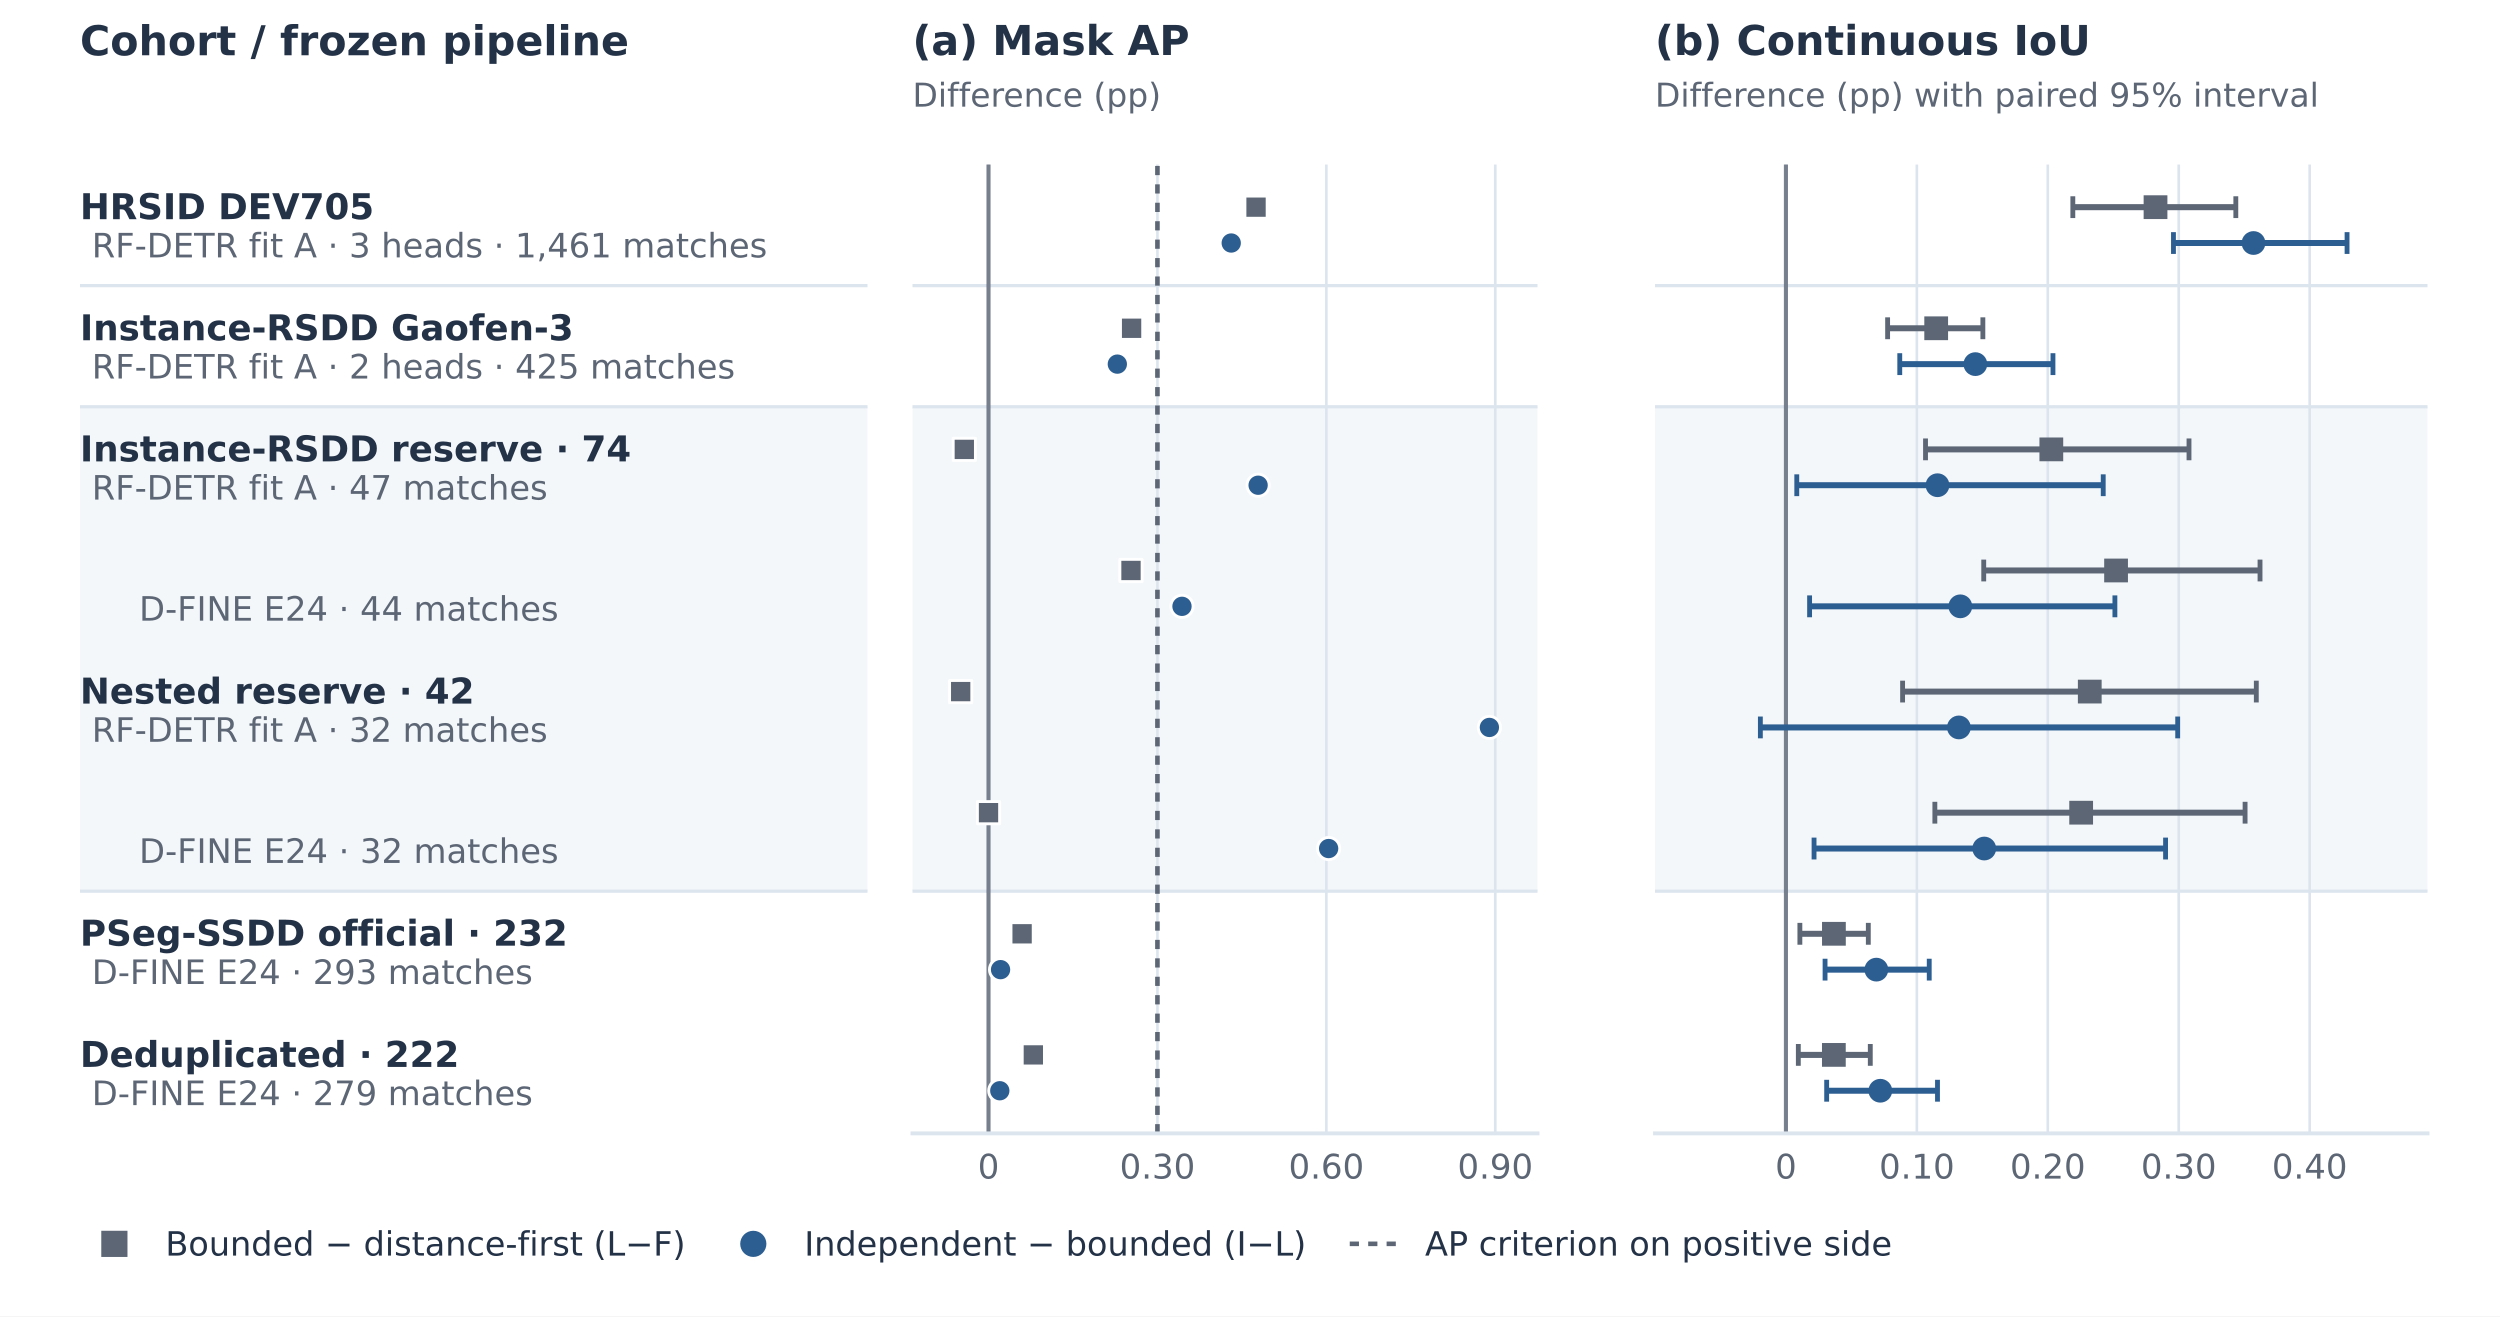
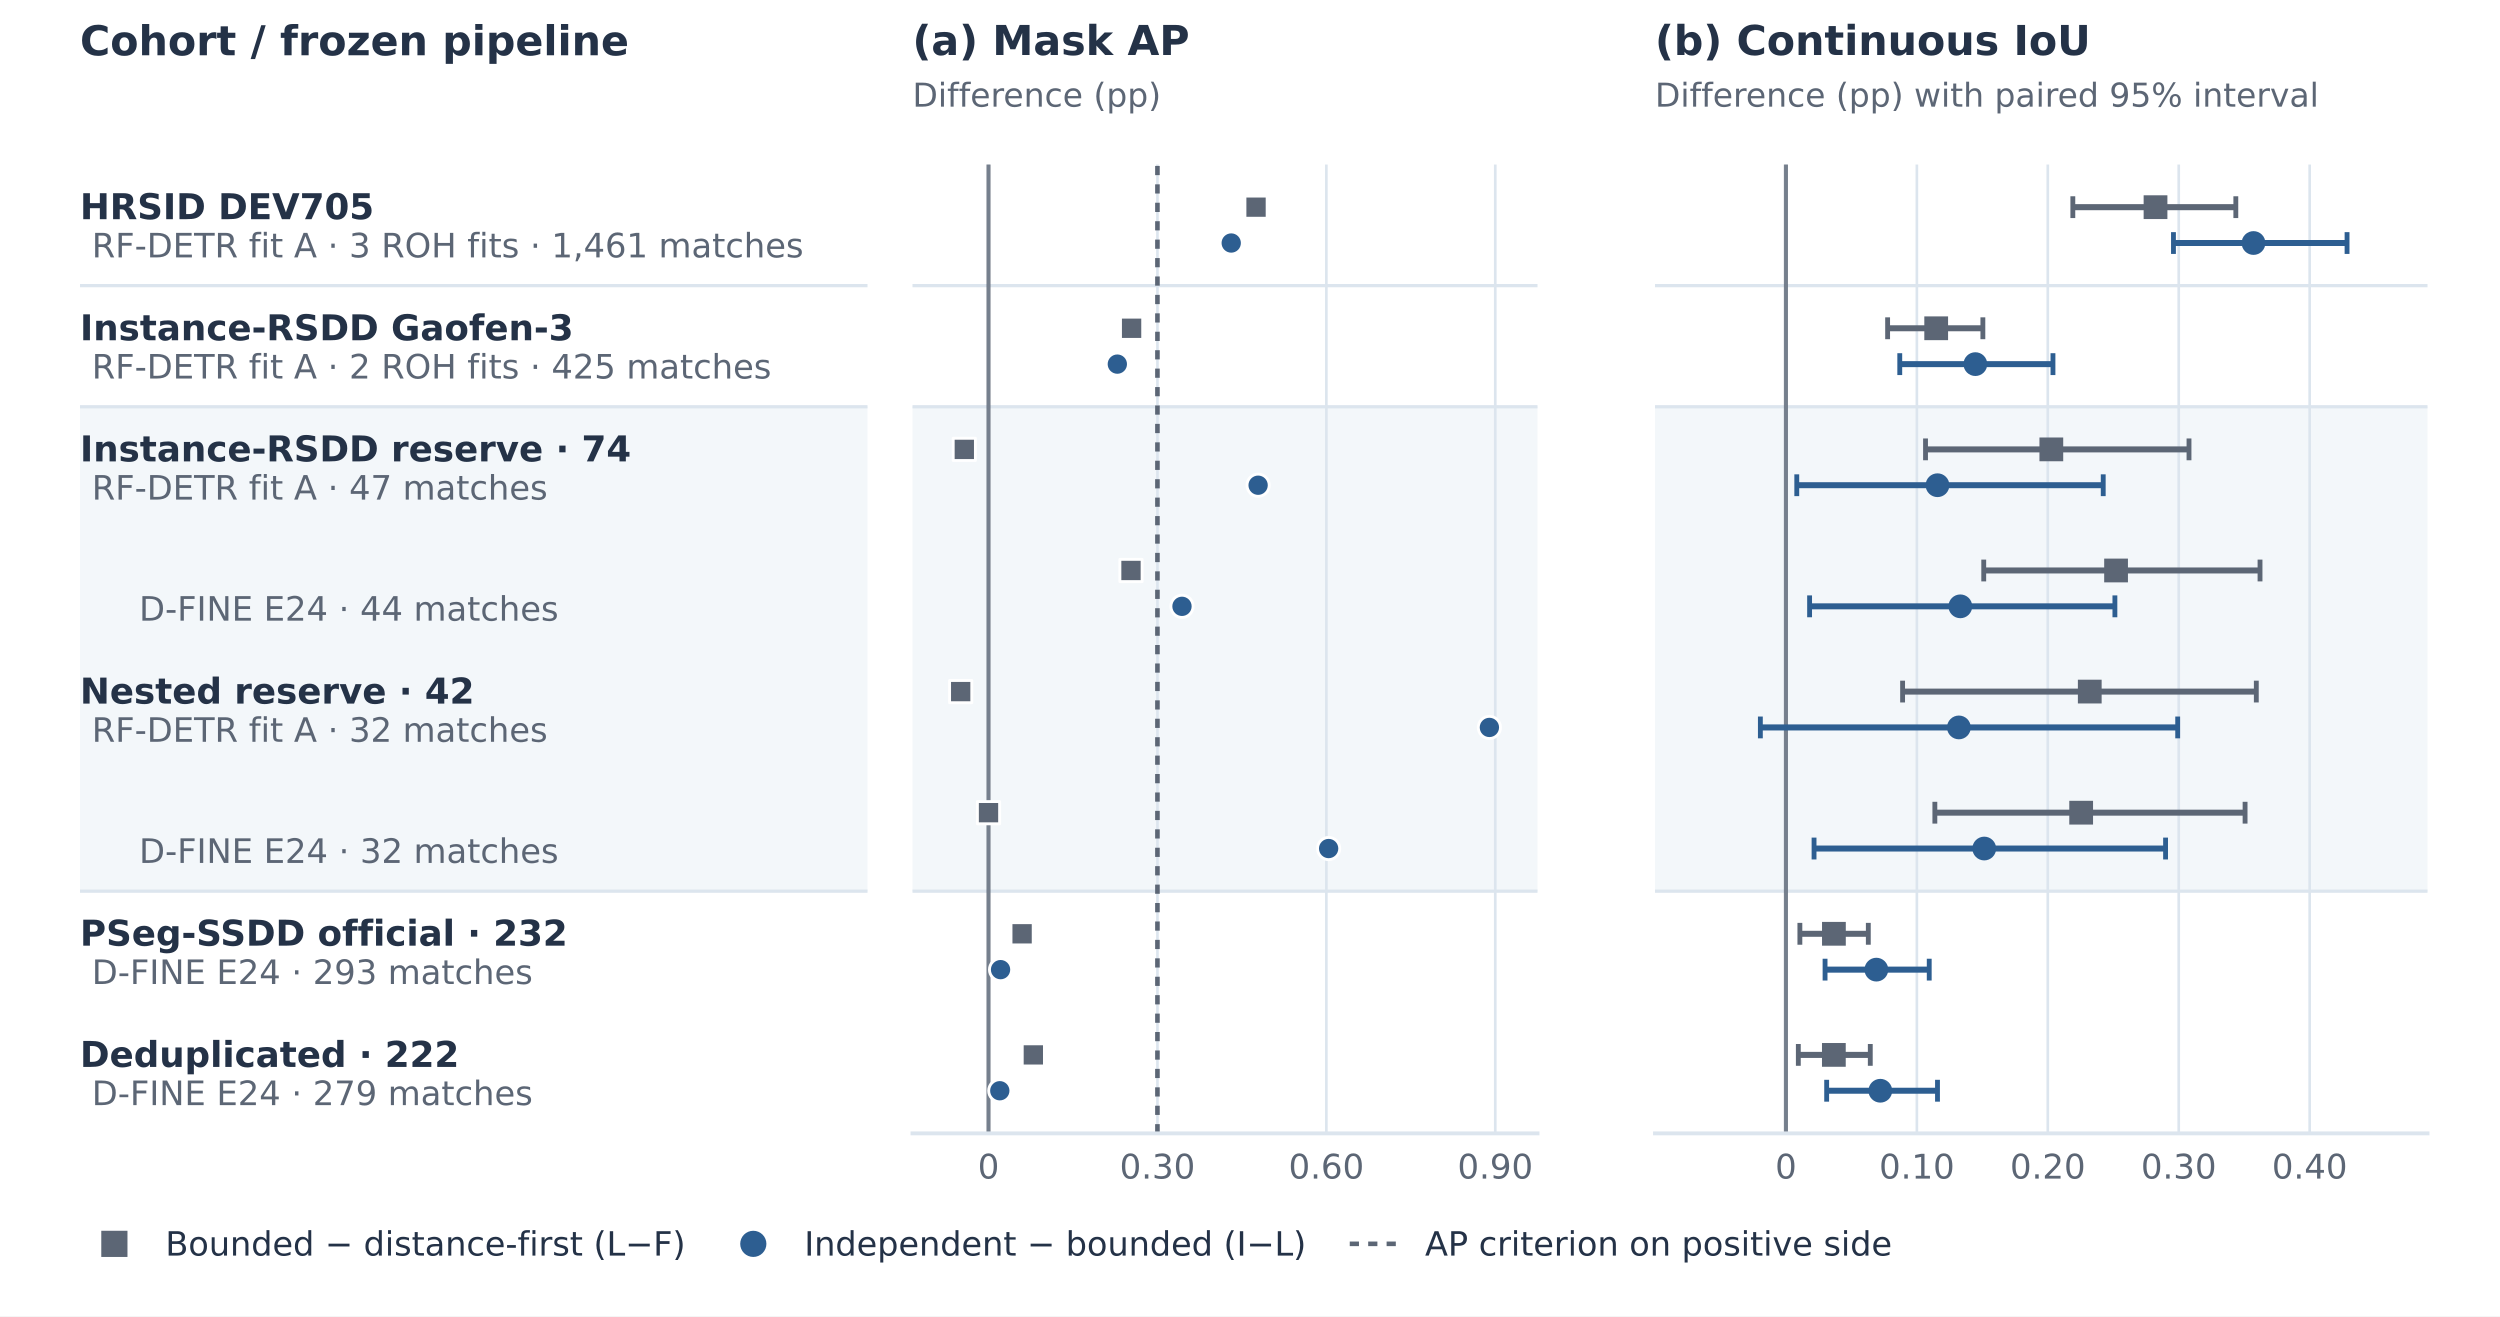
<svg xmlns="http://www.w3.org/2000/svg" xmlns:xlink="http://www.w3.org/1999/xlink" width="515.52pt" height="271.44pt" viewBox="0 0 515.52 271.44" version="1.1">
  <defs>
    <style type="text/css">*{stroke-linejoin: round; stroke-linecap: butt}</style>
  </defs>
  <g id="figure_1">
    <g id="patch_1">
      <path d="M 0 271.44  L 515.52 271.44  L 515.52 0  L 0 0  z " style="fill: #ffffff" />
    </g>
    <g id="axes_1">
      <g id="patch_2">
        <path d="M 16.497 83.875  L 178.885 83.875  L 178.885 183.765  L 16.497 183.765  z " clip-path="url(#p0306060836)" style="fill: #f3f7fa" />
      </g>
      <g id="line2d_1">
        <path d="M 16.497 58.902  L 178.885 58.902  " clip-path="url(#p0306060836)" style="fill: none; stroke: #dce5ee; stroke-width: 0.68; stroke-linecap: square" />
      </g>
      <g id="line2d_2">
        <path d="M 16.497 83.875  L 178.885 83.875  " clip-path="url(#p0306060836)" style="fill: none; stroke: #dce5ee; stroke-width: 0.68; stroke-linecap: square" />
      </g>
      <g id="line2d_3">
        <path d="M 16.497 183.765  L 178.885 183.765  " clip-path="url(#p0306060836)" style="fill: none; stroke: #dce5ee; stroke-width: 0.68; stroke-linecap: square" />
      </g>
      <g id="text_1">
        <text style="font-weight: 600; font-size: 7.35px; font-family: 'DejaVu Sans'; text-anchor: start; fill: #243247" x="16.497" y="45.198" transform="rotate(-0 16.49664 45.19796)">HRSID DEV705</text>
      </g>
      <g id="text_2">
-         <text style="font-size: 6.95px; font-family: 'DejaVu Sans'; text-anchor: start; fill: #5c6675" x="18.932" y="53.079" transform="rotate(-0 18.93247 53.07878)">RF-DETR fit A · 3 heads · 1,461 matches</text>
+         <text style="font-size: 6.95px; font-family: 'DejaVu Sans'; text-anchor: start; fill: #5c6675" x="18.932" y="53.079" transform="rotate(-0 18.93247 53.07878)">RF-DETR fit A · 3 ROH fits · 1,461 matches</text>
      </g>
      <g id="text_3">
        <text style="font-weight: 600; font-size: 7.35px; font-family: 'DejaVu Sans'; text-anchor: start; fill: #243247" x="16.497" y="70.17" transform="rotate(-0 16.49664 70.17044)">Instance-RSDD Gaofen-3</text>
      </g>
      <g id="text_4">
-         <text style="font-size: 6.95px; font-family: 'DejaVu Sans'; text-anchor: start; fill: #5c6675" x="18.932" y="78.051" transform="rotate(-0 18.93247 78.05126)">RF-DETR fit A · 2 heads · 425 matches</text>
+         <text style="font-size: 6.95px; font-family: 'DejaVu Sans'; text-anchor: start; fill: #5c6675" x="18.932" y="78.051" transform="rotate(-0 18.93247 78.05126)">RF-DETR fit A · 2 ROH fits · 425 matches</text>
      </g>
      <g id="text_5">
        <text style="font-weight: 600; font-size: 7.35px; font-family: 'DejaVu Sans'; text-anchor: start; fill: #243247" x="16.497" y="95.143" transform="rotate(-0 16.49664 95.14292)">Instance-RSDD reserve · 74</text>
      </g>
      <g id="text_6">
        <text style="font-size: 6.95px; font-family: 'DejaVu Sans'; text-anchor: start; fill: #5c6675" x="18.932" y="103.024" transform="rotate(-0 18.93247 103.0237)">RF-DETR fit A · 47 matches</text>
      </g>
      <g id="text_7">
        <text style="font-size: 6.95px; font-family: 'DejaVu Sans'; text-anchor: start; fill: #5c6675" x="28.676" y="127.996" transform="rotate(-0 28.6758 127.9962)">D-FINE E24 · 44 matches</text>
      </g>
      <g id="text_8">
        <text style="font-weight: 600; font-size: 7.35px; font-family: 'DejaVu Sans'; text-anchor: start; fill: #243247" x="16.497" y="145.088" transform="rotate(-0 16.49664 145.0879)">  Nested reserve · 42</text>
      </g>
      <g id="text_9">
        <text style="font-size: 6.95px; font-family: 'DejaVu Sans'; text-anchor: start; fill: #5c6675" x="18.932" y="152.969" transform="rotate(-0 18.93247 152.9687)">RF-DETR fit A · 32 matches</text>
      </g>
      <g id="text_10">
        <text style="font-size: 6.95px; font-family: 'DejaVu Sans'; text-anchor: start; fill: #5c6675" x="28.676" y="177.941" transform="rotate(-0 28.6758 177.9412)">D-FINE E24 · 32 matches</text>
      </g>
      <g id="text_11">
        <text style="font-weight: 600; font-size: 7.35px; font-family: 'DejaVu Sans'; text-anchor: start; fill: #243247" x="16.497" y="195.004" transform="rotate(-0 16.49664 195.0041)">PSeg-SSDD official · 232</text>
      </g>
      <g id="text_12">
        <text style="font-size: 6.95px; font-family: 'DejaVu Sans'; text-anchor: start; fill: #5c6675" x="18.932" y="202.914" transform="rotate(-0 18.93247 202.9137)">D-FINE E24 · 293 matches</text>
      </g>
      <g id="text_13">
        <text style="font-weight: 600; font-size: 7.35px; font-family: 'DejaVu Sans'; text-anchor: start; fill: #243247" x="16.497" y="220.005" transform="rotate(-0 16.49664 220.0053)">  Deduplicated · 222</text>
      </g>
      <g id="text_14">
        <text style="font-size: 6.95px; font-family: 'DejaVu Sans'; text-anchor: start; fill: #5c6675" x="18.932" y="227.886" transform="rotate(-0 18.93247 227.8861)">D-FINE E24 · 279 matches</text>
      </g>
    </g>
    <g id="axes_2">
      <g id="patch_3">
        <path d="M 188.165 233.71  L 317.045 233.71  L 317.045 33.93  L 188.165 33.93  z " style="fill: #ffffff" />
      </g>
      <g id="patch_4">
        <path d="M 188.165 83.875  L 317.045 83.875  L 317.045 183.765  L 188.165 183.765  z " clip-path="url(#pb76bd6dff9)" style="fill: #f3f7fa" />
      </g>
      <g id="matplotlib.axis_1">
        <g id="xtick_1">
          <g id="line2d_4">
            <path d="M 203.839 233.71  L 203.839 33.93  " clip-path="url(#pb76bd6dff9)" style="fill: none; stroke: #dce5ee; stroke-width: 0.55; stroke-linecap: square" />
          </g>
          <g id="line2d_5" />
          <g id="text_15">
            <text style="font-size: 7px; font-family: 'DejaVu Sans'; text-anchor: middle; fill: #5c6675" x="203.839" y="243.029" transform="rotate(-0 203.8394 243.0287)">0</text>
          </g>
        </g>
        <g id="xtick_2">
          <g id="line2d_6">
            <path d="M 238.672 233.71  L 238.672 33.93  " clip-path="url(#pb76bd6dff9)" style="fill: none; stroke: #dce5ee; stroke-width: 0.55; stroke-linecap: square" />
          </g>
          <g id="line2d_7" />
          <g id="text_16">
            <text style="font-size: 7px; font-family: 'DejaVu Sans'; text-anchor: middle; fill: #5c6675" x="238.672" y="243.029" transform="rotate(-0 238.6718 243.0287)">0.30</text>
          </g>
        </g>
        <g id="xtick_3">
          <g id="line2d_8">
            <path d="M 273.504 233.71  L 273.504 33.93  " clip-path="url(#pb76bd6dff9)" style="fill: none; stroke: #dce5ee; stroke-width: 0.55; stroke-linecap: square" />
          </g>
          <g id="line2d_9" />
          <g id="text_17">
            <text style="font-size: 7px; font-family: 'DejaVu Sans'; text-anchor: middle; fill: #5c6675" x="273.504" y="243.029" transform="rotate(-0 273.5043 243.0287)">0.60</text>
          </g>
        </g>
        <g id="xtick_4">
          <g id="line2d_10">
            <path d="M 308.337 233.71  L 308.337 33.93  " clip-path="url(#pb76bd6dff9)" style="fill: none; stroke: #dce5ee; stroke-width: 0.55; stroke-linecap: square" />
          </g>
          <g id="line2d_11" />
          <g id="text_18">
            <text style="font-size: 7px; font-family: 'DejaVu Sans'; text-anchor: middle; fill: #5c6675" x="308.337" y="243.029" transform="rotate(-0 308.3367 243.0287)">0.90</text>
          </g>
        </g>
      </g>
      <g id="matplotlib.axis_2" />
      <g id="line2d_12">
        <path d="M 188.165 58.902  L 317.045 58.902  " clip-path="url(#pb76bd6dff9)" style="fill: none; stroke: #dce5ee; stroke-width: 0.68; stroke-linecap: square" />
      </g>
      <g id="line2d_13">
        <path d="M 188.165 83.875  L 317.045 83.875  " clip-path="url(#pb76bd6dff9)" style="fill: none; stroke: #dce5ee; stroke-width: 0.68; stroke-linecap: square" />
      </g>
      <g id="line2d_14">
        <path d="M 188.165 183.765  L 317.045 183.765  " clip-path="url(#pb76bd6dff9)" style="fill: none; stroke: #dce5ee; stroke-width: 0.68; stroke-linecap: square" />
      </g>
      <g id="line2d_15">
        <path d="M 203.839 233.71  L 203.839 33.93  " clip-path="url(#pb76bd6dff9)" style="fill: none; stroke: #5c6675; stroke-opacity: 0.8; stroke-width: 0.85; stroke-linecap: square" />
      </g>
      <g id="line2d_16">
        <path d="M 238.672 233.71  L 238.672 33.93  " clip-path="url(#pb76bd6dff9)" style="fill: none; stroke-dasharray: 1.9,1.9; stroke-dashoffset: 0; stroke: #5c6675; stroke-width: 0.95" />
      </g>
      <g id="patch_5">
        <path d="M 188.165 233.71  L 317.045 233.71  " style="fill: none; stroke: #dce5ee; stroke-width: 0.8; stroke-linejoin: miter; stroke-linecap: square" />
      </g>
      <g id="PathCollection_1">
        <defs>
          <path id="mf4a076ec88" d="M -2.291 2.291  L 2.291 2.291  L 2.291 -2.291  L -2.291 -2.291  z " style="stroke: #ffffff; stroke-width: 0.6" />
        </defs>
        <g clip-path="url(#pb76bd6dff9)">
          <use xlink:href="#mf4a076ec88" x="259.006" y="42.72" style="fill: #5c6675; stroke: #ffffff; stroke-width: 0.6" />
        </g>
      </g>
      <g id="PathCollection_2">
        <defs>
          <path id="m13308e7e6f" d="M 0 2.291  C 0.608 2.291 1.191 2.05 1.62 1.62  C 2.05 1.191 2.291 0.608 2.291 0  C 2.291 -0.608 2.05 -1.191 1.62 -1.62  C 1.191 -2.05 0.608 -2.291 0 -2.291  C -0.608 -2.291 -1.191 -2.05 -1.62 -1.62  C -2.05 -1.191 -2.291 -0.608 -2.291 0  C -2.291 0.608 -2.05 1.191 -1.62 1.62  C -1.191 2.05 -0.608 2.291 0 2.291  z " style="stroke: #ffffff; stroke-width: 0.6" />
        </defs>
        <g clip-path="url(#pb76bd6dff9)">
          <use xlink:href="#m13308e7e6f" x="253.889" y="50.112" style="fill: #2d5e91; stroke: #ffffff; stroke-width: 0.6" />
        </g>
      </g>
      <g id="PathCollection_3">
        <g clip-path="url(#pb76bd6dff9)">
          <use xlink:href="#mf4a076ec88" x="233.344" y="67.693" style="fill: #5c6675; stroke: #ffffff; stroke-width: 0.6" />
        </g>
      </g>
      <g id="PathCollection_4">
        <g clip-path="url(#pb76bd6dff9)">
          <use xlink:href="#m13308e7e6f" x="230.402" y="75.085" style="fill: #2d5e91; stroke: #ffffff; stroke-width: 0.6" />
        </g>
      </g>
      <g id="PathCollection_5">
        <g clip-path="url(#pb76bd6dff9)">
          <use xlink:href="#mf4a076ec88" x="198.849" y="92.665" style="fill: #5c6675; stroke: #ffffff; stroke-width: 0.6" />
        </g>
      </g>
      <g id="PathCollection_6">
        <g clip-path="url(#pb76bd6dff9)">
          <use xlink:href="#m13308e7e6f" x="259.434" y="100.057" style="fill: #2d5e91; stroke: #ffffff; stroke-width: 0.6" />
        </g>
      </g>
      <g id="PathCollection_7">
        <g clip-path="url(#pb76bd6dff9)">
          <use xlink:href="#mf4a076ec88" x="233.22" y="117.638" style="fill: #5c6675; stroke: #ffffff; stroke-width: 0.6" />
        </g>
      </g>
      <g id="PathCollection_8">
        <g clip-path="url(#pb76bd6dff9)">
          <use xlink:href="#m13308e7e6f" x="243.735" y="125.03" style="fill: #2d5e91; stroke: #ffffff; stroke-width: 0.6" />
        </g>
      </g>
      <g id="PathCollection_9">
        <g clip-path="url(#pb76bd6dff9)">
          <use xlink:href="#mf4a076ec88" x="198.101" y="142.61" style="fill: #5c6675; stroke: #ffffff; stroke-width: 0.6" />
        </g>
      </g>
      <g id="PathCollection_10">
        <g clip-path="url(#pb76bd6dff9)">
          <use xlink:href="#m13308e7e6f" x="307.125" y="150.002" style="fill: #2d5e91; stroke: #ffffff; stroke-width: 0.6" />
        </g>
      </g>
      <g id="PathCollection_11">
        <g clip-path="url(#pb76bd6dff9)">
          <use xlink:href="#mf4a076ec88" x="203.839" y="167.583" style="fill: #5c6675; stroke: #ffffff; stroke-width: 0.6" />
        </g>
      </g>
      <g id="PathCollection_12">
        <g clip-path="url(#pb76bd6dff9)">
          <use xlink:href="#m13308e7e6f" x="273.975" y="174.975" style="fill: #2d5e91; stroke: #ffffff; stroke-width: 0.6" />
        </g>
      </g>
      <g id="PathCollection_13">
        <g clip-path="url(#pb76bd6dff9)">
          <use xlink:href="#mf4a076ec88" x="210.766" y="192.555" style="fill: #5c6675; stroke: #ffffff; stroke-width: 0.6" />
        </g>
      </g>
      <g id="PathCollection_14">
        <g clip-path="url(#pb76bd6dff9)">
          <use xlink:href="#m13308e7e6f" x="206.323" y="199.947" style="fill: #2d5e91; stroke: #ffffff; stroke-width: 0.6" />
        </g>
      </g>
      <g id="PathCollection_15">
        <g clip-path="url(#pb76bd6dff9)">
          <use xlink:href="#mf4a076ec88" x="213.082" y="217.528" style="fill: #5c6675; stroke: #ffffff; stroke-width: 0.6" />
        </g>
      </g>
      <g id="PathCollection_16">
        <g clip-path="url(#pb76bd6dff9)">
          <use xlink:href="#m13308e7e6f" x="206.166" y="224.92" style="fill: #2d5e91; stroke: #ffffff; stroke-width: 0.6" />
        </g>
      </g>
    </g>
    <g id="axes_3">
      <g id="patch_6">
        <path d="M 341.274 233.71  L 500.57 233.71  L 500.57 33.93  L 341.274 33.93  z " style="fill: #ffffff" />
      </g>
      <g id="patch_7">
        <path d="M 341.274 83.875  L 500.57 83.875  L 500.57 183.765  L 341.274 183.765  z " clip-path="url(#p831c6b4efb)" style="fill: #f3f7fa" />
      </g>
      <g id="matplotlib.axis_3">
        <g id="xtick_5">
          <g id="line2d_17">
            <path d="M 368.274 233.71  L 368.274 33.93  " clip-path="url(#p831c6b4efb)" style="fill: none; stroke: #dce5ee; stroke-width: 0.55; stroke-linecap: square" />
          </g>
          <g id="line2d_18" />
          <g id="text_19">
            <text style="font-size: 7px; font-family: 'DejaVu Sans'; text-anchor: middle; fill: #5c6675" x="368.274" y="243.029" transform="rotate(-0 368.2735 243.0287)">0</text>
          </g>
        </g>
        <g id="xtick_6">
          <g id="line2d_19">
            <path d="M 395.273 233.71  L 395.273 33.93  " clip-path="url(#p831c6b4efb)" style="fill: none; stroke: #dce5ee; stroke-width: 0.55; stroke-linecap: square" />
          </g>
          <g id="line2d_20" />
          <g id="text_20">
            <text style="font-size: 7px; font-family: 'DejaVu Sans'; text-anchor: middle; fill: #5c6675" x="395.273" y="243.029" transform="rotate(-0 395.2728 243.0287)">0.10</text>
          </g>
        </g>
        <g id="xtick_7">
          <g id="line2d_21">
            <path d="M 422.272 233.71  L 422.272 33.93  " clip-path="url(#p831c6b4efb)" style="fill: none; stroke: #dce5ee; stroke-width: 0.55; stroke-linecap: square" />
          </g>
          <g id="line2d_22" />
          <g id="text_21">
            <text style="font-size: 7px; font-family: 'DejaVu Sans'; text-anchor: middle; fill: #5c6675" x="422.272" y="243.029" transform="rotate(-0 422.272 243.0287)">0.20</text>
          </g>
        </g>
        <g id="xtick_8">
          <g id="line2d_23">
            <path d="M 449.271 233.71  L 449.271 33.93  " clip-path="url(#p831c6b4efb)" style="fill: none; stroke: #dce5ee; stroke-width: 0.55; stroke-linecap: square" />
          </g>
          <g id="line2d_24" />
          <g id="text_22">
            <text style="font-size: 7px; font-family: 'DejaVu Sans'; text-anchor: middle; fill: #5c6675" x="449.271" y="243.029" transform="rotate(-0 449.2713 243.0287)">0.30</text>
          </g>
        </g>
        <g id="xtick_9">
          <g id="line2d_25">
            <path d="M 476.271 233.71  L 476.271 33.93  " clip-path="url(#p831c6b4efb)" style="fill: none; stroke: #dce5ee; stroke-width: 0.55; stroke-linecap: square" />
          </g>
          <g id="line2d_26" />
          <g id="text_23">
            <text style="font-size: 7px; font-family: 'DejaVu Sans'; text-anchor: middle; fill: #5c6675" x="476.271" y="243.029" transform="rotate(-0 476.2706 243.0287)">0.40</text>
          </g>
        </g>
      </g>
      <g id="matplotlib.axis_4" />
      <g id="line2d_27">
        <path d="M 341.274 58.902  L 500.57 58.902  " clip-path="url(#p831c6b4efb)" style="fill: none; stroke: #dce5ee; stroke-width: 0.68; stroke-linecap: square" />
      </g>
      <g id="line2d_28">
        <path d="M 341.274 83.875  L 500.57 83.875  " clip-path="url(#p831c6b4efb)" style="fill: none; stroke: #dce5ee; stroke-width: 0.68; stroke-linecap: square" />
      </g>
      <g id="line2d_29">
        <path d="M 341.274 183.765  L 500.57 183.765  " clip-path="url(#p831c6b4efb)" style="fill: none; stroke: #dce5ee; stroke-width: 0.68; stroke-linecap: square" />
      </g>
      <g id="line2d_30">
        <path d="M 368.274 233.71  L 368.274 33.93  " clip-path="url(#p831c6b4efb)" style="fill: none; stroke: #5c6675; stroke-opacity: 0.8; stroke-width: 0.85; stroke-linecap: square" />
      </g>
      <g id="patch_8">
        <path d="M 341.274 233.71  L 500.57 233.71  " style="fill: none; stroke: #dce5ee; stroke-width: 0.8; stroke-linejoin: miter; stroke-linecap: square" />
      </g>
      <g id="LineCollection_1">
        <path d="M 427.434 42.72  L 461.044 42.72  " clip-path="url(#p831c6b4efb)" style="fill: none; stroke: #5c6675; stroke-width: 1.24" />
      </g>
      <g id="line2d_31">
        <defs>
          <path id="ma32d87b105" d="M 0 2.25  L 0 -2.25  " style="stroke: #5c6675" />
        </defs>
        <g clip-path="url(#p831c6b4efb)">
          <use xlink:href="#ma32d87b105" x="427.434" y="42.72" style="fill: #5c6675; stroke: #5c6675" />
        </g>
      </g>
      <g id="line2d_32">
        <g clip-path="url(#p831c6b4efb)">
          <use xlink:href="#ma32d87b105" x="461.044" y="42.72" style="fill: #5c6675; stroke: #5c6675" />
        </g>
      </g>
      <g id="LineCollection_2">
        <path d="M 448.186 50.112  L 483.981 50.112  " clip-path="url(#p831c6b4efb)" style="fill: none; stroke: #2d5e91; stroke-width: 1.24" />
      </g>
      <g id="line2d_33">
        <defs>
          <path id="md63b35c1e5" d="M 0 2.25  L 0 -2.25  " style="stroke: #2d5e91" />
        </defs>
        <g clip-path="url(#p831c6b4efb)">
          <use xlink:href="#md63b35c1e5" x="448.186" y="50.112" style="fill: #2d5e91; stroke: #2d5e91" />
        </g>
      </g>
      <g id="line2d_34">
        <g clip-path="url(#p831c6b4efb)">
          <use xlink:href="#md63b35c1e5" x="483.981" y="50.112" style="fill: #2d5e91; stroke: #2d5e91" />
        </g>
      </g>
      <g id="LineCollection_3">
        <path d="M 389.241 67.693  L 408.883 67.693  " clip-path="url(#p831c6b4efb)" style="fill: none; stroke: #5c6675; stroke-width: 1.24" />
      </g>
      <g id="line2d_35">
        <g clip-path="url(#p831c6b4efb)">
          <use xlink:href="#ma32d87b105" x="389.241" y="67.693" style="fill: #5c6675; stroke: #5c6675" />
        </g>
      </g>
      <g id="line2d_36">
        <g clip-path="url(#p831c6b4efb)">
          <use xlink:href="#ma32d87b105" x="408.883" y="67.693" style="fill: #5c6675; stroke: #5c6675" />
        </g>
      </g>
      <g id="LineCollection_4">
        <path d="M 391.746 75.085  L 423.337 75.085  " clip-path="url(#p831c6b4efb)" style="fill: none; stroke: #2d5e91; stroke-width: 1.24" />
      </g>
      <g id="line2d_37">
        <g clip-path="url(#p831c6b4efb)">
          <use xlink:href="#md63b35c1e5" x="391.746" y="75.085" style="fill: #2d5e91; stroke: #2d5e91" />
        </g>
      </g>
      <g id="line2d_38">
        <g clip-path="url(#p831c6b4efb)">
          <use xlink:href="#md63b35c1e5" x="423.337" y="75.085" style="fill: #2d5e91; stroke: #2d5e91" />
        </g>
      </g>
      <g id="LineCollection_5">
        <path d="M 397.058 92.665  L 451.389 92.665  " clip-path="url(#p831c6b4efb)" style="fill: none; stroke: #5c6675; stroke-width: 1.24" />
      </g>
      <g id="line2d_39">
        <g clip-path="url(#p831c6b4efb)">
          <use xlink:href="#ma32d87b105" x="397.058" y="92.665" style="fill: #5c6675; stroke: #5c6675" />
        </g>
      </g>
      <g id="line2d_40">
        <g clip-path="url(#p831c6b4efb)">
          <use xlink:href="#ma32d87b105" x="451.389" y="92.665" style="fill: #5c6675; stroke: #5c6675" />
        </g>
      </g>
      <g id="LineCollection_6">
        <path d="M 370.509 100.057  L 433.702 100.057  " clip-path="url(#p831c6b4efb)" style="fill: none; stroke: #2d5e91; stroke-width: 1.24" />
      </g>
      <g id="line2d_41">
        <g clip-path="url(#p831c6b4efb)">
          <use xlink:href="#md63b35c1e5" x="370.509" y="100.057" style="fill: #2d5e91; stroke: #2d5e91" />
        </g>
      </g>
      <g id="line2d_42">
        <g clip-path="url(#p831c6b4efb)">
          <use xlink:href="#md63b35c1e5" x="433.702" y="100.057" style="fill: #2d5e91; stroke: #2d5e91" />
        </g>
      </g>
      <g id="LineCollection_7">
        <path d="M 409.061 117.638  L 466.034 117.638  " clip-path="url(#p831c6b4efb)" style="fill: none; stroke: #5c6675; stroke-width: 1.24" />
      </g>
      <g id="line2d_43">
        <g clip-path="url(#p831c6b4efb)">
          <use xlink:href="#ma32d87b105" x="409.061" y="117.638" style="fill: #5c6675; stroke: #5c6675" />
        </g>
      </g>
      <g id="line2d_44">
        <g clip-path="url(#p831c6b4efb)">
          <use xlink:href="#ma32d87b105" x="466.034" y="117.638" style="fill: #5c6675; stroke: #5c6675" />
        </g>
      </g>
      <g id="LineCollection_8">
        <path d="M 373.152 125.03  L 436.109 125.03  " clip-path="url(#p831c6b4efb)" style="fill: none; stroke: #2d5e91; stroke-width: 1.24" />
      </g>
      <g id="line2d_45">
        <g clip-path="url(#p831c6b4efb)">
          <use xlink:href="#md63b35c1e5" x="373.152" y="125.03" style="fill: #2d5e91; stroke: #2d5e91" />
        </g>
      </g>
      <g id="line2d_46">
        <g clip-path="url(#p831c6b4efb)">
          <use xlink:href="#md63b35c1e5" x="436.109" y="125.03" style="fill: #2d5e91; stroke: #2d5e91" />
        </g>
      </g>
      <g id="LineCollection_9">
        <path d="M 392.33 142.61  L 465.269 142.61  " clip-path="url(#p831c6b4efb)" style="fill: none; stroke: #5c6675; stroke-width: 1.24" />
      </g>
      <g id="line2d_47">
        <g clip-path="url(#p831c6b4efb)">
          <use xlink:href="#ma32d87b105" x="392.33" y="142.61" style="fill: #5c6675; stroke: #5c6675" />
        </g>
      </g>
      <g id="line2d_48">
        <g clip-path="url(#p831c6b4efb)">
          <use xlink:href="#ma32d87b105" x="465.269" y="142.61" style="fill: #5c6675; stroke: #5c6675" />
        </g>
      </g>
      <g id="LineCollection_10">
        <path d="M 363.003 150.002  L 449.057 150.002  " clip-path="url(#p831c6b4efb)" style="fill: none; stroke: #2d5e91; stroke-width: 1.24" />
      </g>
      <g id="line2d_49">
        <g clip-path="url(#p831c6b4efb)">
          <use xlink:href="#md63b35c1e5" x="363.003" y="150.002" style="fill: #2d5e91; stroke: #2d5e91" />
        </g>
      </g>
      <g id="line2d_50">
        <g clip-path="url(#p831c6b4efb)">
          <use xlink:href="#md63b35c1e5" x="449.057" y="150.002" style="fill: #2d5e91; stroke: #2d5e91" />
        </g>
      </g>
      <g id="LineCollection_11">
        <path d="M 398.982 167.583  L 462.952 167.583  " clip-path="url(#p831c6b4efb)" style="fill: none; stroke: #5c6675; stroke-width: 1.24" />
      </g>
      <g id="line2d_51">
        <g clip-path="url(#p831c6b4efb)">
          <use xlink:href="#ma32d87b105" x="398.982" y="167.583" style="fill: #5c6675; stroke: #5c6675" />
        </g>
      </g>
      <g id="line2d_52">
        <g clip-path="url(#p831c6b4efb)">
          <use xlink:href="#ma32d87b105" x="462.952" y="167.583" style="fill: #5c6675; stroke: #5c6675" />
        </g>
      </g>
      <g id="LineCollection_12">
        <path d="M 374.071 174.975  L 446.558 174.975  " clip-path="url(#p831c6b4efb)" style="fill: none; stroke: #2d5e91; stroke-width: 1.24" />
      </g>
      <g id="line2d_53">
        <g clip-path="url(#p831c6b4efb)">
          <use xlink:href="#md63b35c1e5" x="374.071" y="174.975" style="fill: #2d5e91; stroke: #2d5e91" />
        </g>
      </g>
      <g id="line2d_54">
        <g clip-path="url(#p831c6b4efb)">
          <use xlink:href="#md63b35c1e5" x="446.558" y="174.975" style="fill: #2d5e91; stroke: #2d5e91" />
        </g>
      </g>
      <g id="LineCollection_13">
        <path d="M 371.149 192.555  L 385.262 192.555  " clip-path="url(#p831c6b4efb)" style="fill: none; stroke: #5c6675; stroke-width: 1.24" />
      </g>
      <g id="line2d_55">
        <g clip-path="url(#p831c6b4efb)">
          <use xlink:href="#ma32d87b105" x="371.149" y="192.555" style="fill: #5c6675; stroke: #5c6675" />
        </g>
      </g>
      <g id="line2d_56">
        <g clip-path="url(#p831c6b4efb)">
          <use xlink:href="#ma32d87b105" x="385.262" y="192.555" style="fill: #5c6675; stroke: #5c6675" />
        </g>
      </g>
      <g id="LineCollection_14">
        <path d="M 376.341 199.947  L 397.822 199.947  " clip-path="url(#p831c6b4efb)" style="fill: none; stroke: #2d5e91; stroke-width: 1.24" />
      </g>
      <g id="line2d_57">
        <g clip-path="url(#p831c6b4efb)">
          <use xlink:href="#md63b35c1e5" x="376.341" y="199.947" style="fill: #2d5e91; stroke: #2d5e91" />
        </g>
      </g>
      <g id="line2d_58">
        <g clip-path="url(#p831c6b4efb)">
          <use xlink:href="#md63b35c1e5" x="397.822" y="199.947" style="fill: #2d5e91; stroke: #2d5e91" />
        </g>
      </g>
      <g id="LineCollection_15">
        <path d="M 370.83 217.528  L 385.668 217.528  " clip-path="url(#p831c6b4efb)" style="fill: none; stroke: #5c6675; stroke-width: 1.24" />
      </g>
      <g id="line2d_59">
        <g clip-path="url(#p831c6b4efb)">
          <use xlink:href="#ma32d87b105" x="370.83" y="217.528" style="fill: #5c6675; stroke: #5c6675" />
        </g>
      </g>
      <g id="line2d_60">
        <g clip-path="url(#p831c6b4efb)">
          <use xlink:href="#ma32d87b105" x="385.668" y="217.528" style="fill: #5c6675; stroke: #5c6675" />
        </g>
      </g>
      <g id="LineCollection_16">
        <path d="M 376.672 224.92  L 399.527 224.92  " clip-path="url(#p831c6b4efb)" style="fill: none; stroke: #2d5e91; stroke-width: 1.24" />
      </g>
      <g id="line2d_61">
        <g clip-path="url(#p831c6b4efb)">
          <use xlink:href="#md63b35c1e5" x="376.672" y="224.92" style="fill: #2d5e91; stroke: #2d5e91" />
        </g>
      </g>
      <g id="line2d_62">
        <g clip-path="url(#p831c6b4efb)">
          <use xlink:href="#md63b35c1e5" x="399.527" y="224.92" style="fill: #2d5e91; stroke: #2d5e91" />
        </g>
      </g>
      <g id="line2d_63">
        <defs>
          <path id="m971c8981ca" d="M -1.95 1.95  L 1.95 1.95  L 1.95 -1.95  L -1.95 -1.95  z " style="stroke: #5c6675; stroke-linejoin: miter" />
        </defs>
        <g clip-path="url(#p831c6b4efb)">
          <use xlink:href="#m971c8981ca" x="444.485" y="42.72" style="fill: #5c6675; stroke: #5c6675; stroke-linejoin: miter" />
        </g>
      </g>
      <g id="line2d_64">
        <defs>
          <path id="m5decb09f80" d="M 0 1.95  C 0.517 1.95 1.013 1.745 1.379 1.379  C 1.745 1.013 1.95 0.517 1.95 0  C 1.95 -0.517 1.745 -1.013 1.379 -1.379  C 1.013 -1.745 0.517 -1.95 0 -1.95  C -0.517 -1.95 -1.013 -1.745 -1.379 -1.379  C -1.745 -1.013 -1.95 -0.517 -1.95 0  C -1.95 0.517 -1.745 1.013 -1.379 1.379  C -1.013 1.745 -0.517 1.95 0 1.95  z " style="stroke: #2d5e91" />
        </defs>
        <g clip-path="url(#p831c6b4efb)">
          <use xlink:href="#m5decb09f80" x="464.691" y="50.112" style="fill: #2d5e91; stroke: #2d5e91" />
        </g>
      </g>
      <g id="line2d_65">
        <g clip-path="url(#p831c6b4efb)">
          <use xlink:href="#m971c8981ca" x="399.258" y="67.693" style="fill: #5c6675; stroke: #5c6675; stroke-linejoin: miter" />
        </g>
      </g>
      <g id="line2d_66">
        <g clip-path="url(#p831c6b4efb)">
          <use xlink:href="#m5decb09f80" x="407.335" y="75.085" style="fill: #2d5e91; stroke: #2d5e91" />
        </g>
      </g>
      <g id="line2d_67">
        <g clip-path="url(#p831c6b4efb)">
          <use xlink:href="#m971c8981ca" x="423.001" y="92.665" style="fill: #5c6675; stroke: #5c6675; stroke-linejoin: miter" />
        </g>
      </g>
      <g id="line2d_68">
        <g clip-path="url(#p831c6b4efb)">
          <use xlink:href="#m5decb09f80" x="399.527" y="100.057" style="fill: #2d5e91; stroke: #2d5e91" />
        </g>
      </g>
      <g id="line2d_69">
        <g clip-path="url(#p831c6b4efb)">
          <use xlink:href="#m971c8981ca" x="436.349" y="117.638" style="fill: #5c6675; stroke: #5c6675; stroke-linejoin: miter" />
        </g>
      </g>
      <g id="line2d_70">
        <g clip-path="url(#p831c6b4efb)">
          <use xlink:href="#m5decb09f80" x="404.235" y="125.03" style="fill: #2d5e91; stroke: #2d5e91" />
        </g>
      </g>
      <g id="line2d_71">
        <g clip-path="url(#p831c6b4efb)">
          <use xlink:href="#m971c8981ca" x="430.925" y="142.61" style="fill: #5c6675; stroke: #5c6675; stroke-linejoin: miter" />
        </g>
      </g>
      <g id="line2d_72">
        <g clip-path="url(#p831c6b4efb)">
          <use xlink:href="#m5decb09f80" x="403.939" y="150.002" style="fill: #2d5e91; stroke: #2d5e91" />
        </g>
      </g>
      <g id="line2d_73">
        <g clip-path="url(#p831c6b4efb)">
          <use xlink:href="#m971c8981ca" x="429.152" y="167.583" style="fill: #5c6675; stroke: #5c6675; stroke-linejoin: miter" />
        </g>
      </g>
      <g id="line2d_74">
        <g clip-path="url(#p831c6b4efb)">
          <use xlink:href="#m5decb09f80" x="409.168" y="174.975" style="fill: #2d5e91; stroke: #2d5e91" />
        </g>
      </g>
      <g id="line2d_75">
        <g clip-path="url(#p831c6b4efb)">
          <use xlink:href="#m971c8981ca" x="378.168" y="192.555" style="fill: #5c6675; stroke: #5c6675; stroke-linejoin: miter" />
        </g>
      </g>
      <g id="line2d_76">
        <g clip-path="url(#p831c6b4efb)">
          <use xlink:href="#m5decb09f80" x="386.92" y="199.947" style="fill: #2d5e91; stroke: #2d5e91" />
        </g>
      </g>
      <g id="line2d_77">
        <g clip-path="url(#p831c6b4efb)">
          <use xlink:href="#m971c8981ca" x="378.156" y="217.528" style="fill: #5c6675; stroke: #5c6675; stroke-linejoin: miter" />
        </g>
      </g>
      <g id="line2d_78">
        <g clip-path="url(#p831c6b4efb)">
          <use xlink:href="#m5decb09f80" x="387.737" y="224.92" style="fill: #2d5e91; stroke: #2d5e91" />
        </g>
      </g>
    </g>
    <g id="text_24">
      <text style="font-weight: 700; font-size: 8.5px; font-family: 'DejaVu Sans'; text-anchor: start; fill: #243247" x="16.497" y="11.4" transform="rotate(-0 16.49664 11.40048)">Cohort / frozen pipeline</text>
    </g>
    <g id="text_25">
      <text style="font-weight: 700; font-size: 8.5px; font-family: 'DejaVu Sans'; text-anchor: start; fill: #243247" x="188.165" y="11.345" transform="rotate(-0 188.1648 11.34459)">(a)  Mask AP</text>
    </g>
    <g id="text_26">
      <text style="font-size: 6.8px; font-family: 'DejaVu Sans'; text-anchor: start; fill: #5c6675" x="188.165" y="21.996" transform="rotate(-0 188.1648 21.99622)">Difference (pp)</text>
    </g>
    <g id="text_27">
      <text style="font-weight: 700; font-size: 8.5px; font-family: 'DejaVu Sans'; text-anchor: start; fill: #243247" x="341.274" y="11.345" transform="rotate(-0 341.2742 11.34459)">(b)  Continuous IoU</text>
    </g>
    <g id="text_28">
      <text style="font-size: 6.8px; font-family: 'DejaVu Sans'; text-anchor: start; fill: #5c6675" x="341.274" y="21.996" transform="rotate(-0 341.2742 21.99622)">Difference (pp) with paired 95% interval</text>
    </g>
    <g id="legend_1">
      <g id="line2d_79">
        <path d="M 18.582 256.494  L 23.585 256.494  L 28.587 256.494  " style="fill: none" />
        <defs>
          <path id="me440788171" d="M -2.2 2.2  L 2.2 2.2  L 2.2 -2.2  L -2.2 -2.2  z " style="stroke: #5c6675; stroke-linejoin: miter" />
        </defs>
        <g>
          <use xlink:href="#me440788171" x="23.585" y="256.494" style="fill: #5c6675; stroke: #5c6675; stroke-linejoin: miter" />
        </g>
      </g>
      <g id="text_29">
        <text style="font-size: 6.9px; font-family: 'DejaVu Sans'; text-anchor: start; fill: #243247" x="34.107" y="258.909" transform="rotate(-0 34.10748 258.9091)">Bounded − distance-first (L−F)</text>
      </g>
      <g id="line2d_80">
        <path d="M 150.335 256.494  L 155.337 256.494  L 160.34 256.494  " style="fill: none" />
        <defs>
          <path id="mec802bf4d9" d="M 0 2.2  C 0.583 2.2 1.143 1.968 1.556 1.556  C 1.968 1.143 2.2 0.583 2.2 0  C 2.2 -0.583 1.968 -1.143 1.556 -1.556  C 1.143 -1.968 0.583 -2.2 0 -2.2  C -0.583 -2.2 -1.143 -1.968 -1.556 -1.556  C -1.968 -1.143 -2.2 -0.583 -2.2 0  C -2.2 0.583 -1.968 1.143 -1.556 1.556  C -1.143 1.968 -0.583 2.2 0 2.2  z " style="stroke: #2d5e91" />
        </defs>
        <g>
          <use xlink:href="#mec802bf4d9" x="155.337" y="256.494" style="fill: #2d5e91; stroke: #2d5e91" />
        </g>
      </g>
      <g id="text_30">
        <text style="font-size: 6.9px; font-family: 'DejaVu Sans'; text-anchor: start; fill: #243247" x="165.86" y="258.909" transform="rotate(-0 165.8597 258.9091)">Independent − bounded (I−L)</text>
      </g>
      <g id="line2d_81">
        <path d="M 278.329 256.494  L 283.331 256.494  L 288.334 256.494  " style="fill: none; stroke-dasharray: 1.9,1.9; stroke-dashoffset: 0; stroke: #5c6675; stroke-width: 0.95" />
      </g>
      <g id="text_31">
        <text style="font-size: 6.9px; font-family: 'DejaVu Sans'; text-anchor: start; fill: #243247" x="293.854" y="258.909" transform="rotate(-0 293.8537 258.9091)">AP criterion on positive side</text>
      </g>
    </g>
  </g>
  <defs>
    <clipPath id="p0306060836">
      <rect x="16.497" y="33.93" width="162.389" height="199.78" />
    </clipPath>
    <clipPath id="pb76bd6dff9">
      <rect x="188.165" y="33.93" width="128.88" height="199.78" />
    </clipPath>
    <clipPath id="p831c6b4efb">
      <rect x="341.274" y="33.93" width="159.296" height="199.78" />
    </clipPath>
  </defs>
</svg>
